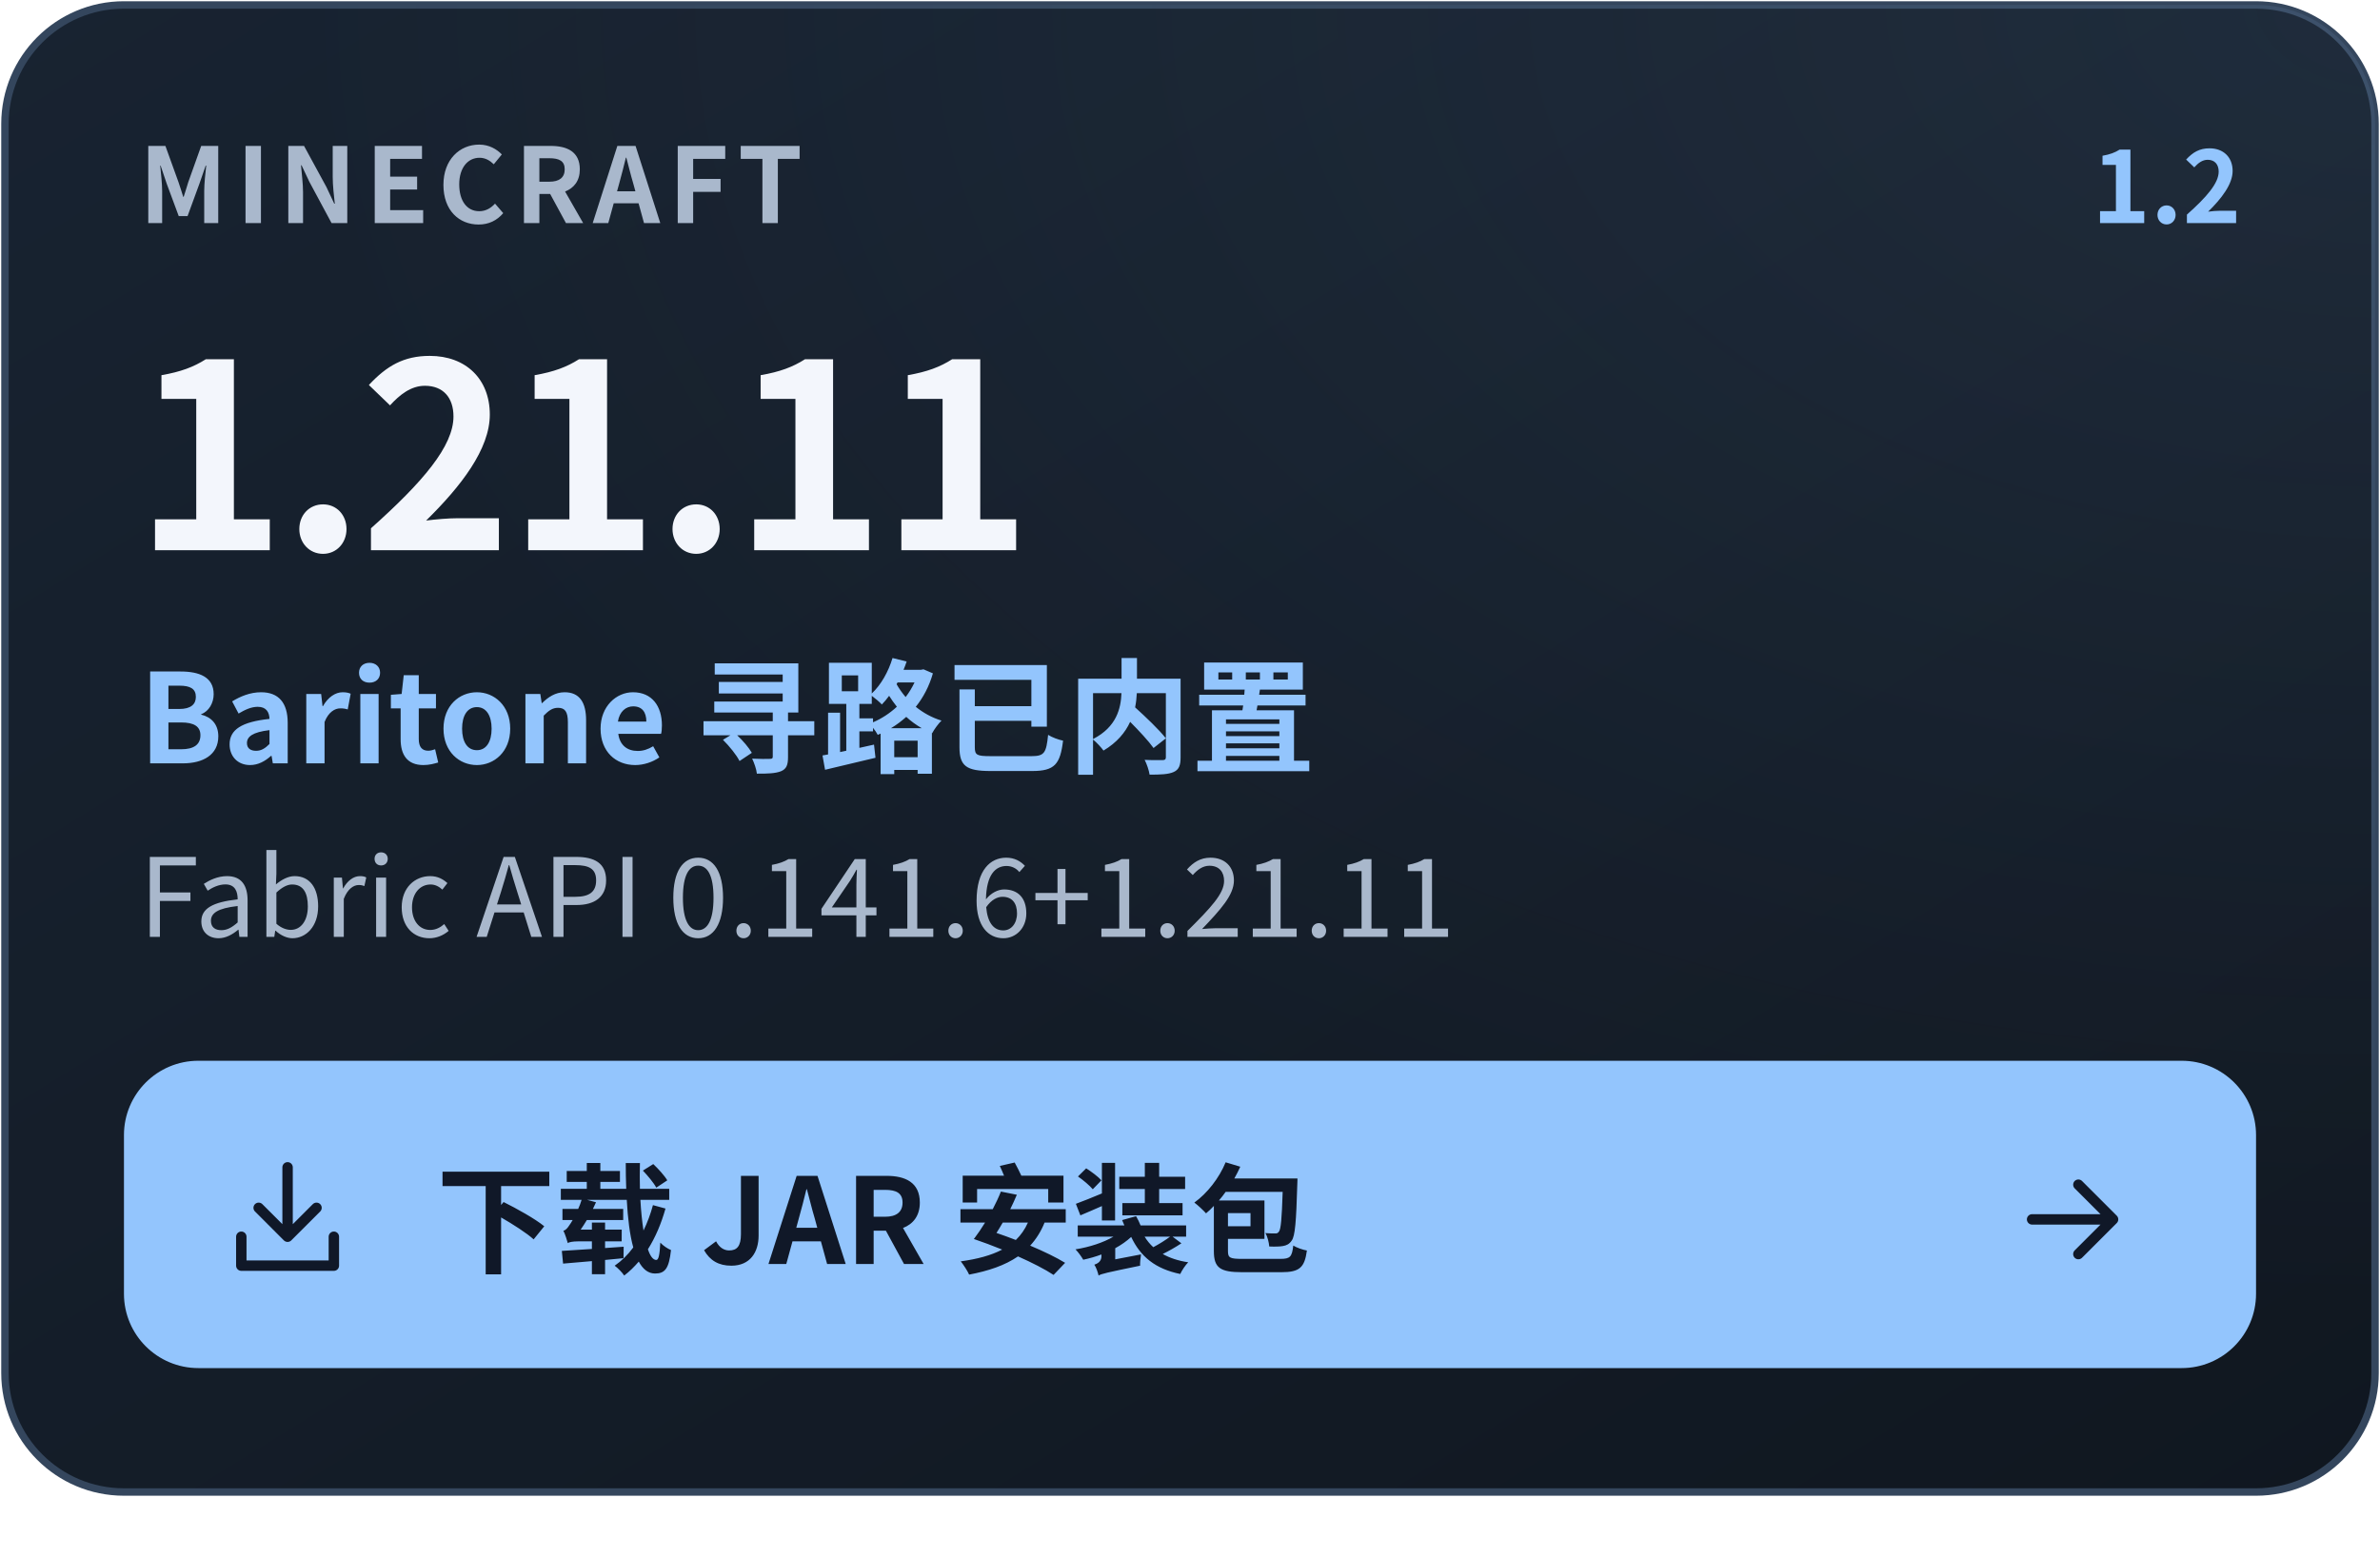
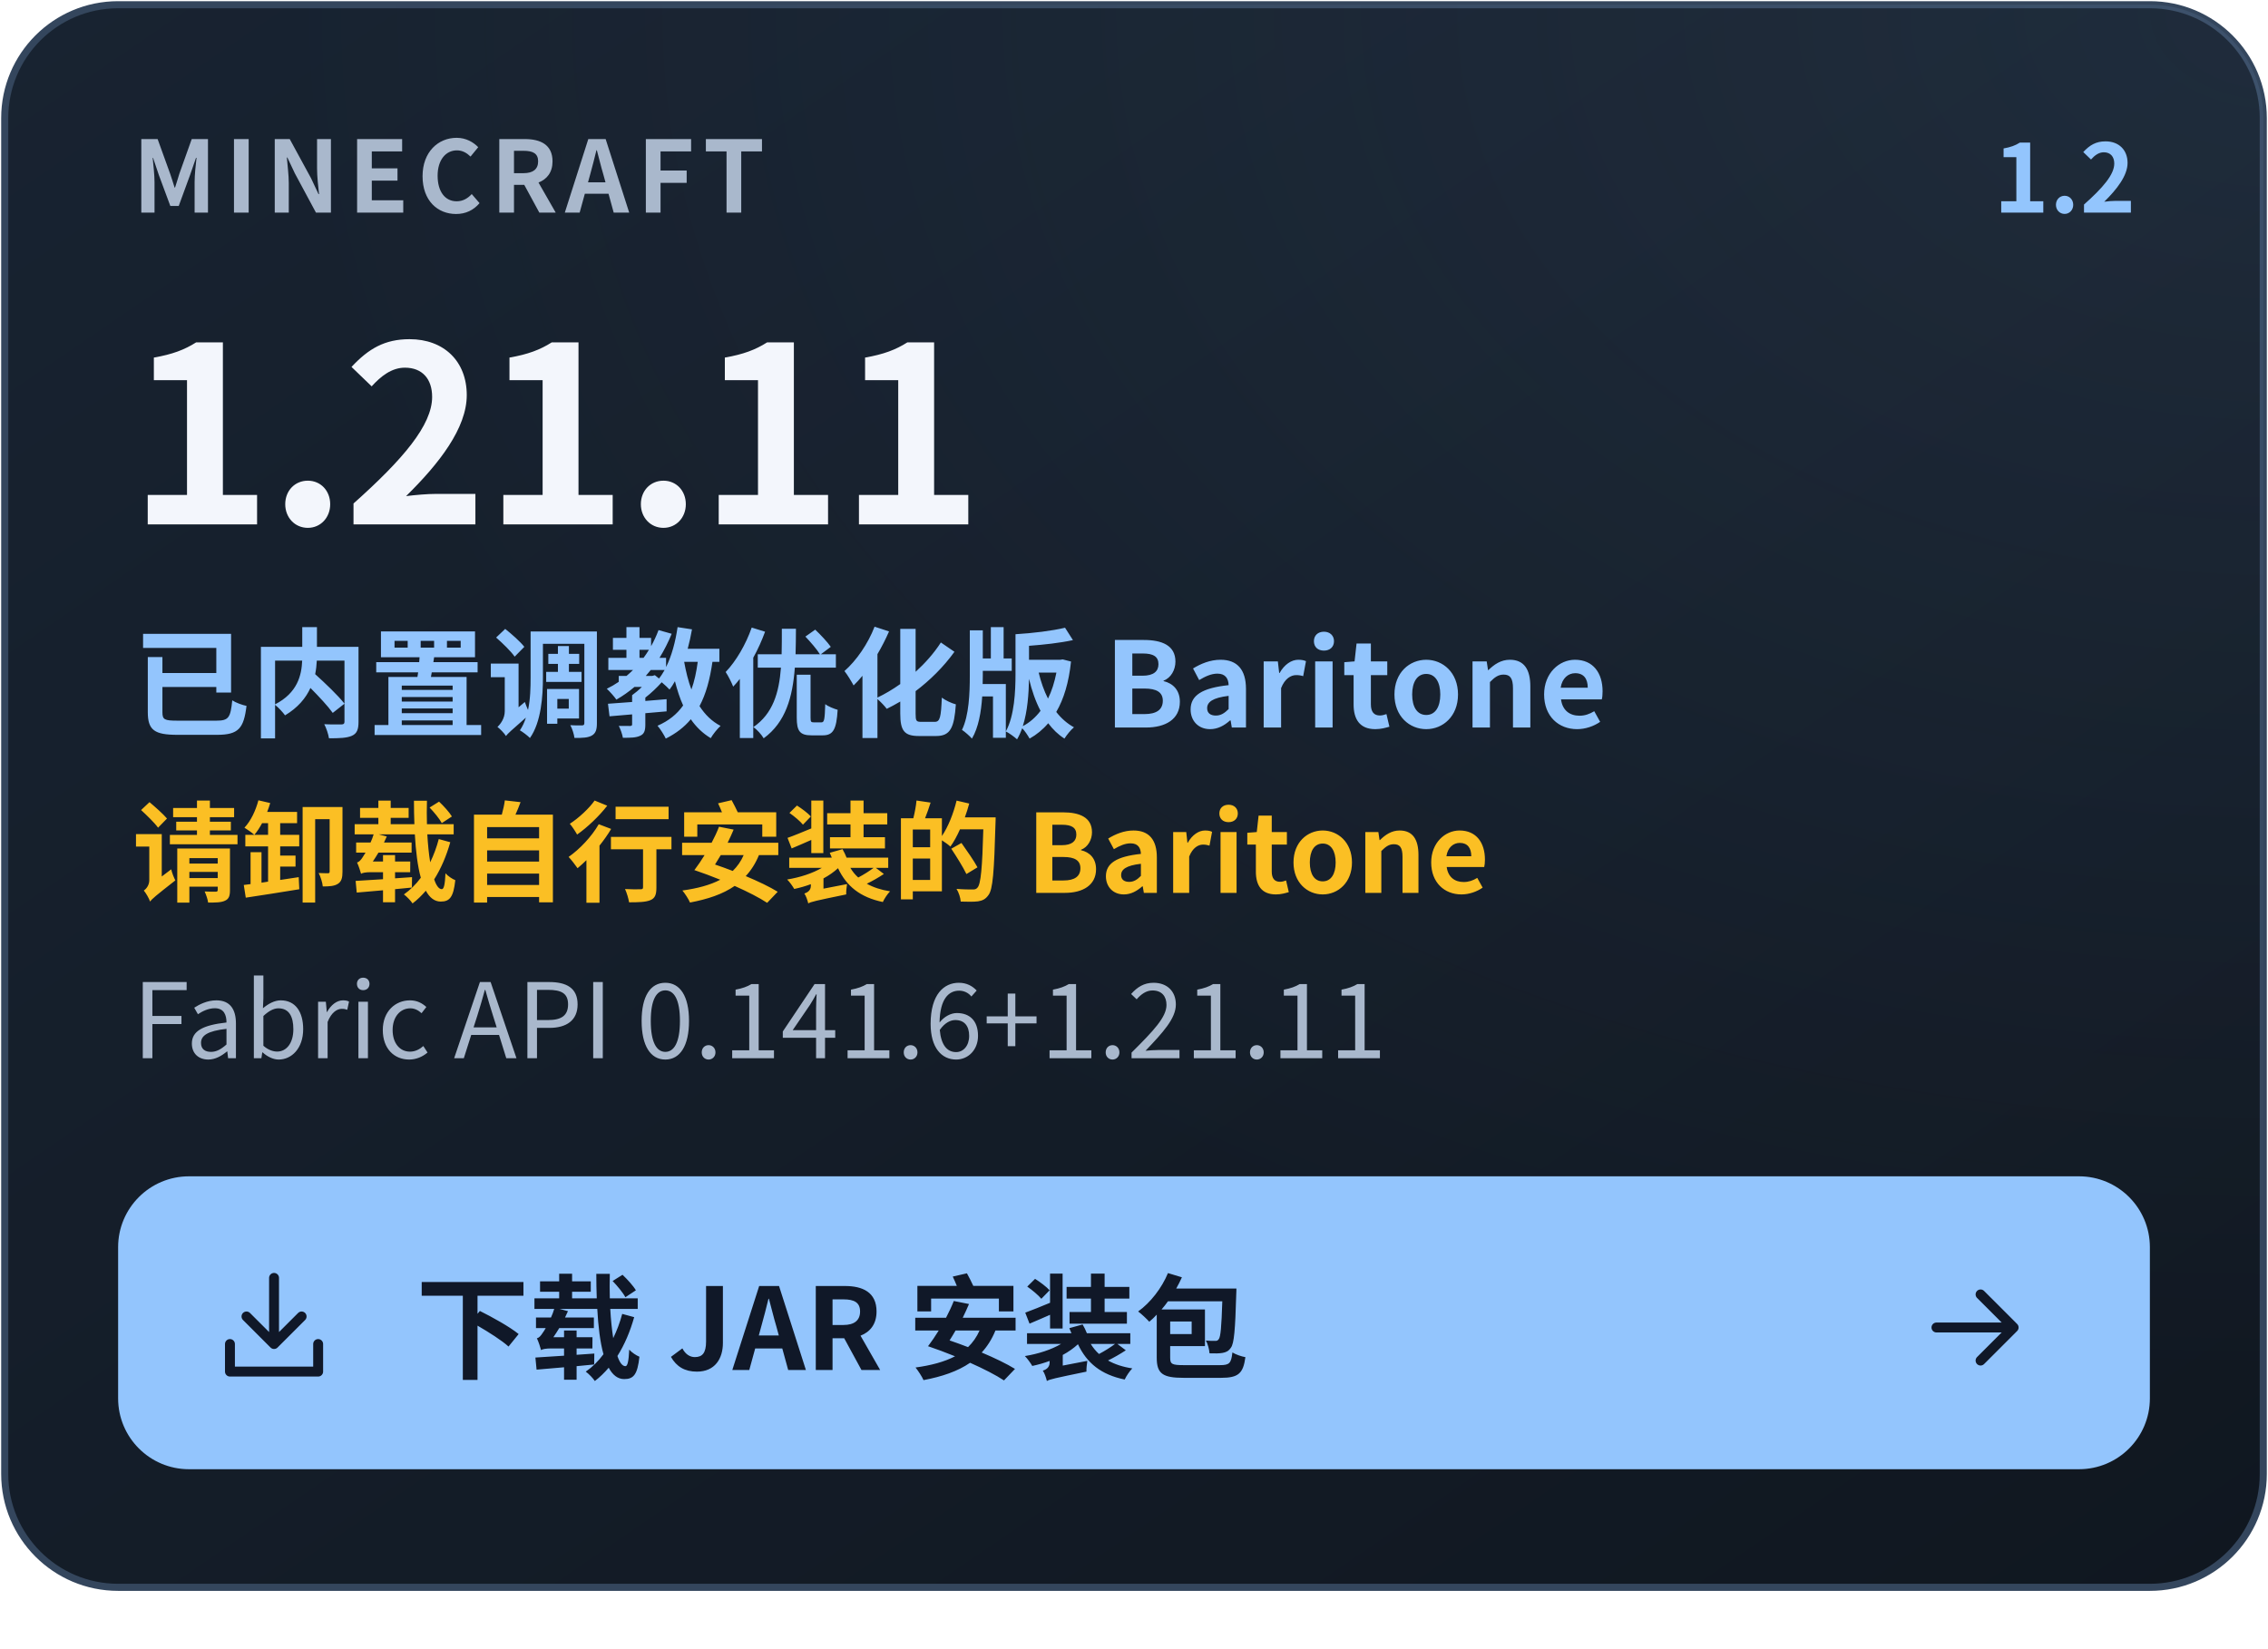
- <svg xmlns="http://www.w3.org/2000/svg" width="480" height="314" viewBox="0 0 480 314" role="img" aria-label="下载 Minecraft 1.21.11 JAR · 正式版 1.2 · Baritone 寻路已内置">
+ <svg xmlns="http://www.w3.org/2000/svg" width="480" height="349" viewBox="0 0 480 349" role="img" aria-label="下载 Minecraft 1.21.11 JAR · 正式版 1.2 · 已内置调教优化版 Baritone · 请卸载自行安装的 Baritone">
  <defs>
    <linearGradient id="bg" x1="0" y1="0" x2="1" y2="1">
      <stop stop-color="#182331" />
      <stop offset="1" stop-color="#101720" />
    </linearGradient>
    <radialGradient id="glow" cx="100%" cy="0%" r="110%">
      <stop stop-color="#93C5FD" stop-opacity=".09" />
      <stop offset=".8" stop-color="#93C5FD" stop-opacity="0" />
    </radialGradient>
  </defs>
  <g font-family="Segoe UI, Microsoft YaHei, Noto Sans CJK SC, PingFang SC, Arial, sans-serif">
-     <rect x="1" y="1" width="478" height="300" rx="24" fill="url(#bg)" stroke="#34465D" stroke-width="1.5" />
-     <rect x="1" y="1" width="478" height="300" rx="24" fill="url(#glow)" />
+     <rect x="1" y="1" width="478" height="335" rx="24" fill="url(#bg)" stroke="#34465D" stroke-width="1.5" />
+     <rect x="1" y="1" width="478" height="335" rx="24" fill="url(#glow)" />
    <text x="28" y="45" font-size="21" fill="#A9B8CC" font-weight="600" letter-spacing="1.7">MINECRAFT</text>
    <text x="452" y="45" font-size="20" fill="#93C5FD" font-weight="650" id="release-version" text-anchor="end">1.2</text>
    <text x="27" y="111" font-size="52" fill="#F3F6FC" font-weight="700" id="game-version" letter-spacing="-1">1.21.11</text>
-     <text x="28" y="154" font-size="25" fill="#93C5FD" font-weight="600" id="download-note">Baritone 寻路已内置</text>
-     <text x="28" y="189" font-size="22" fill="#A9B8CC" font-weight="400" id="fabric-api">Fabric API  0.141.6+1.21.11</text>
-     <rect x="25" y="214" width="430" height="62" rx="15" fill="#93C5FD" />
-     <g transform="translate(44 232) scale(1.166667)" fill="none" stroke="#101828" stroke-width="1.8" stroke-linecap="round" stroke-linejoin="round">
+     <text x="28" y="154" font-size="25" fill="#93C5FD" font-weight="600" id="download-note">已内置调教优化版 Baritone</text>
+     <text x="28" y="189" font-size="23" fill="#FBBF24" font-weight="650" id="baritone-warning">请卸载自行安装的 Baritone</text>
+     <text x="28" y="224" font-size="22" fill="#A9B8CC" font-weight="400" id="fabric-api">Fabric API  0.141.6+1.21.11</text>
+     <rect x="25" y="249" width="430" height="62" rx="15" fill="#93C5FD" />
+     <g transform="translate(44 267) scale(1.166667)" fill="none" stroke="#101828" stroke-width="1.8" stroke-linecap="round" stroke-linejoin="round">
      <path d="M12 3v12m-5-5 5 5 5-5M4 15v5h16v-5" />
    </g>
-     <text x="88" y="255" font-size="24" fill="#101828" font-weight="650">下载 JAR 安装包</text>
-     <g transform="translate(404 232) scale(1.166667)" fill="none" stroke="#101828" stroke-width="1.8" stroke-linecap="round" stroke-linejoin="round">
+     <text x="88" y="290" font-size="24" fill="#101828" font-weight="650">下载 JAR 安装包</text>
+     <g transform="translate(404 267) scale(1.166667)" fill="none" stroke="#101828" stroke-width="1.8" stroke-linecap="round" stroke-linejoin="round">
      <path d="M5 12h14m-6-6 6 6-6 6" />
    </g>
  </g>
</svg>
